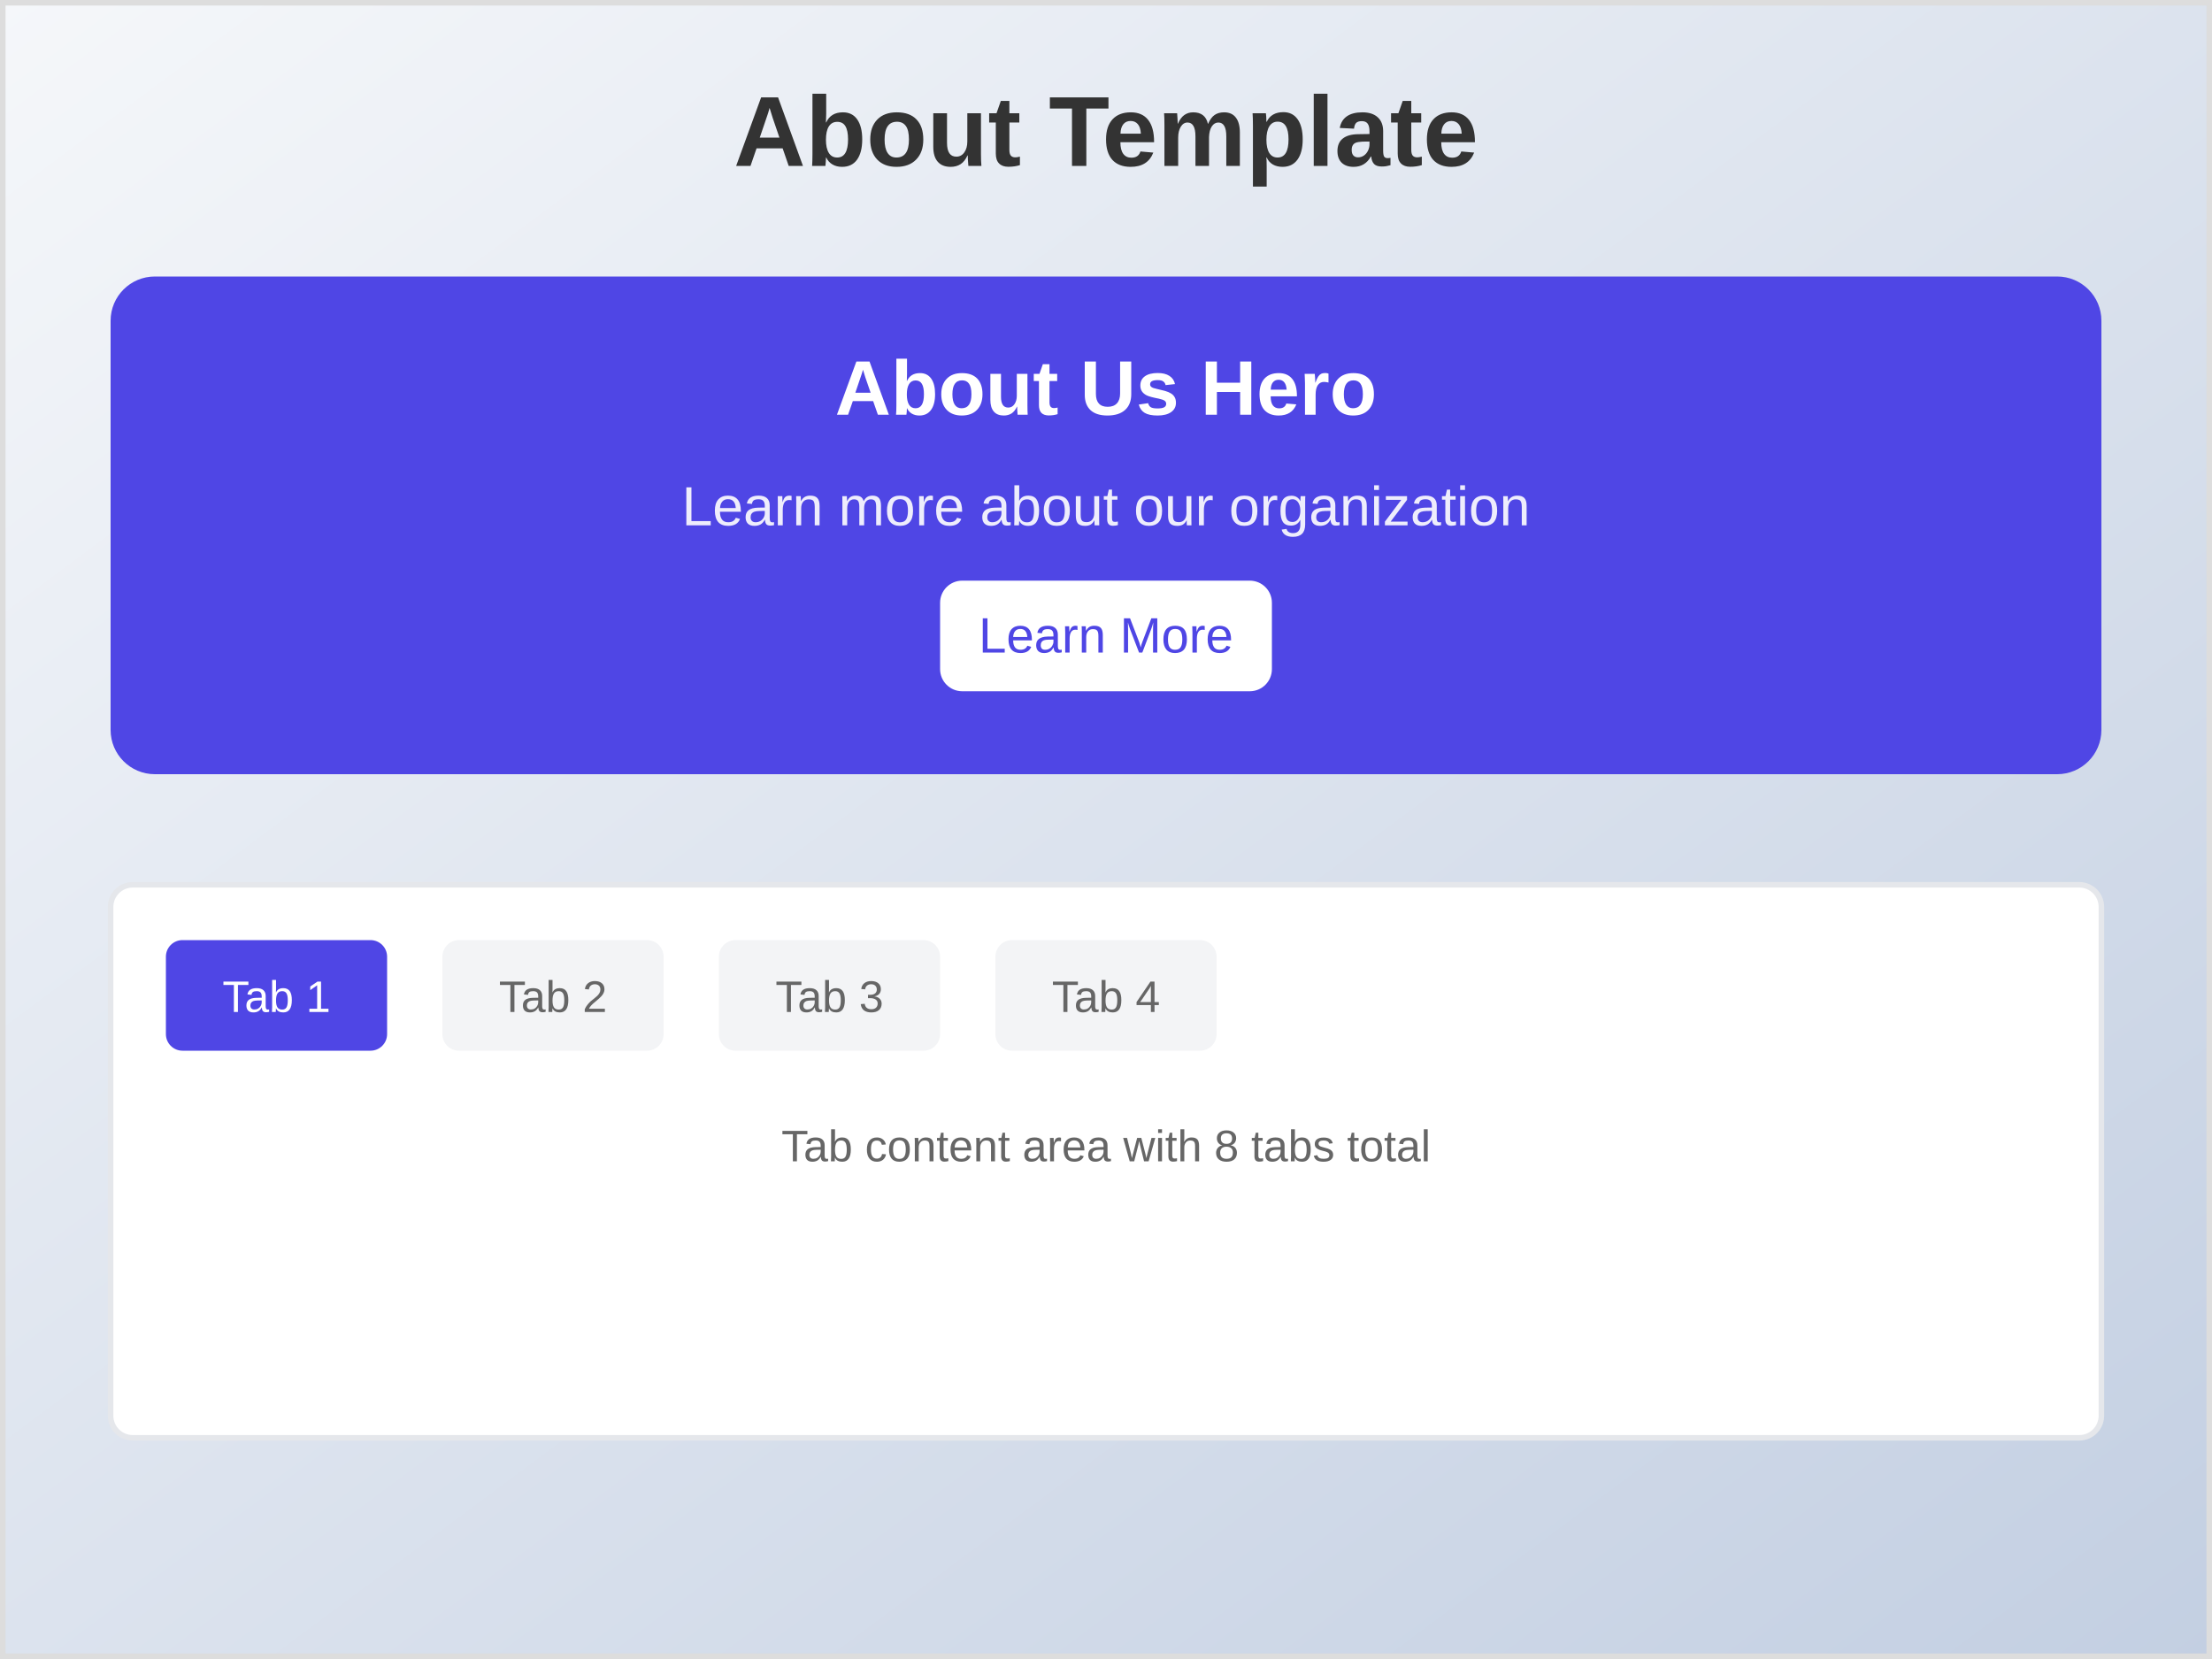
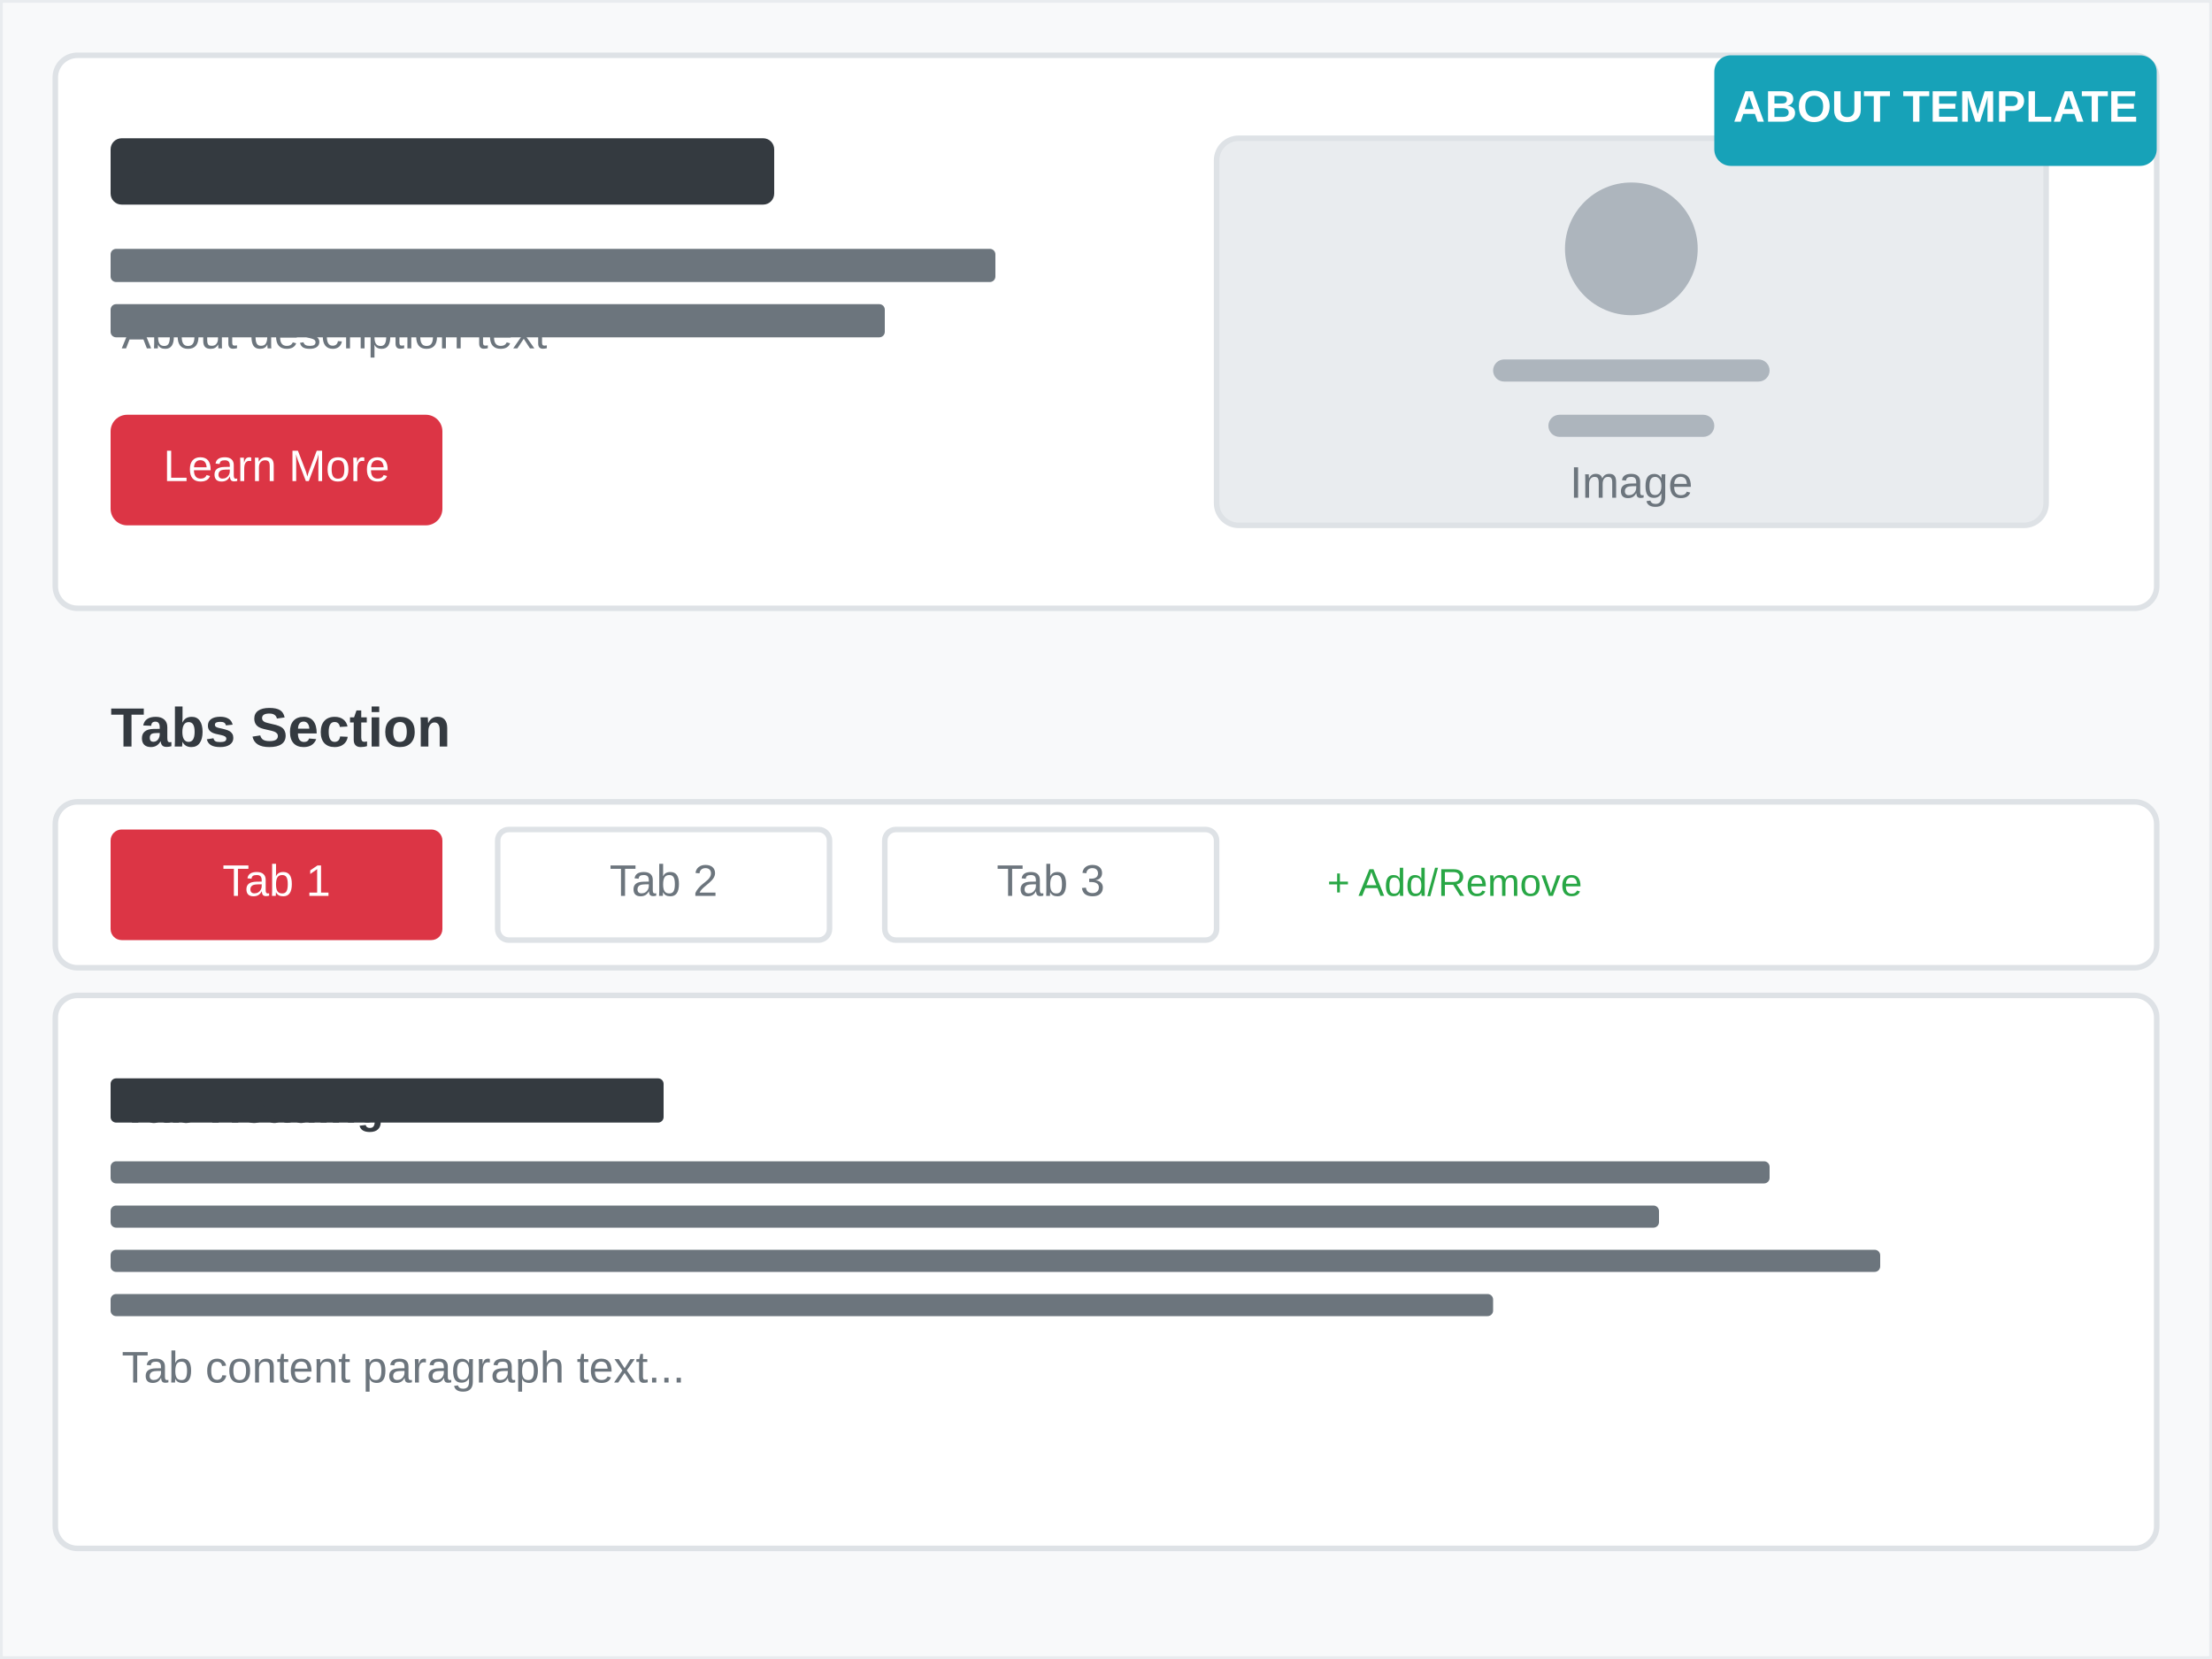
- <svg xmlns="http://www.w3.org/2000/svg" width="400" height="300">
-   <defs>
-     <linearGradient id="bg" x1="0%" y1="0%" x2="100%" y2="100%">
-       <stop offset="0%" style="stop-color:#f5f7fa;stop-opacity:1" />
-       <stop offset="100%" style="stop-color:#c3cfe2;stop-opacity:1" />
-     </linearGradient>
-   </defs>
-   <rect width="400" height="300" fill="url(#bg)" stroke="#ddd" stroke-width="2" />
-   <text x="200" y="30" text-anchor="middle" font-family="Arial" font-size="18" font-weight="bold" fill="#333">About Template</text>
-   <rect x="20" y="50" width="360" height="90" fill="#4f46e5" rx="8" />
-   <text x="200" y="75" text-anchor="middle" font-family="Arial" font-size="14" font-weight="bold" fill="white">About Us Hero</text>
-   <text x="200" y="95" text-anchor="middle" font-family="Arial" font-size="10" fill="white" opacity="0.9">Learn more about our organization</text>
-   <rect x="170" y="105" width="60" height="20" fill="white" rx="4" />
-   <text x="200" y="118" text-anchor="middle" font-family="Arial" font-size="9" fill="#4f46e5">Learn More</text>
-   <rect x="20" y="160" width="360" height="100" fill="white" stroke="#e5e7eb" rx="4" />
-   <rect x="30" y="170" width="40" height="20" fill="#4f46e5" rx="3" />
-   <text x="50" y="183" text-anchor="middle" font-family="Arial" font-size="8" fill="white">Tab 1</text>
-   <rect x="80" y="170" width="40" height="20" fill="#f3f4f6" rx="3" />
-   <text x="100" y="183" text-anchor="middle" font-family="Arial" font-size="8" fill="#666">Tab 2</text>
-   <rect x="130" y="170" width="40" height="20" fill="#f3f4f6" rx="3" />
-   <text x="150" y="183" text-anchor="middle" font-family="Arial" font-size="8" fill="#666">Tab 3</text>
-   <rect x="180" y="170" width="40" height="20" fill="#f3f4f6" rx="3" />
-   <text x="200" y="183" text-anchor="middle" font-family="Arial" font-size="8" fill="#666">Tab 4</text>
-   <text x="200" y="210" text-anchor="middle" font-family="Arial" font-size="8" fill="#666">Tab content area with 8 tabs total</text>
+ <svg xmlns="http://www.w3.org/2000/svg" width="400" height="300" viewBox="0 0 400 300">
+   <rect width="400" height="300" fill="#f8f9fa" stroke="#e9ecef" stroke-width="1" />
+   <rect x="10" y="10" width="380" height="100" fill="#ffffff" stroke="#dee2e6" stroke-width="1" rx="4" />
+   <rect x="20" y="25" width="120" height="12" fill="#343a40" rx="2" />
+   <text x="22" y="35" font-family="Arial, sans-serif" font-size="10" fill="#343a40" font-weight="bold">About Us</text>
+   <rect x="20" y="45" width="160" height="6" fill="#6c757d" rx="1" />
+   <rect x="20" y="55" width="140" height="6" fill="#6c757d" rx="1" />
+   <text x="22" y="63" font-family="Arial, sans-serif" font-size="8" fill="#6c757d">About description text</text>
+   <rect x="20" y="75" width="60" height="20" fill="#dc3545" rx="3" />
+   <text x="50" y="87" font-family="Arial, sans-serif" font-size="8" fill="white" text-anchor="middle">Learn More</text>
+   <rect x="220" y="25" width="150" height="70" fill="#e9ecef" stroke="#dee2e6" stroke-width="1" rx="4" />
+   <circle cx="295" cy="45" r="12" fill="#adb5bd" />
+   <rect x="270" y="65" width="50" height="4" fill="#adb5bd" rx="2" />
+   <rect x="280" y="75" width="30" height="4" fill="#adb5bd" rx="2" />
+   <text x="295" y="90" font-family="Arial, sans-serif" font-size="8" fill="#6c757d" text-anchor="middle">Image</text>
+   <text x="20" y="135" font-family="Arial, sans-serif" font-size="10" fill="#343a40" font-weight="bold">Tabs Section</text>
+   <rect x="10" y="145" width="380" height="30" fill="#ffffff" stroke="#dee2e6" stroke-width="1" rx="4" />
+   <rect x="20" y="150" width="60" height="20" fill="#dc3545" rx="2" />
+   <text x="50" y="162" font-family="Arial, sans-serif" font-size="8" fill="white" text-anchor="middle">Tab 1</text>
+   <rect x="90" y="150" width="60" height="20" fill="transparent" stroke="#dee2e6" stroke-width="1" rx="2" />
+   <text x="120" y="162" font-family="Arial, sans-serif" font-size="8" fill="#6c757d" text-anchor="middle">Tab 2</text>
+   <rect x="160" y="150" width="60" height="20" fill="transparent" stroke="#dee2e6" stroke-width="1" rx="2" />
+   <text x="190" y="162" font-family="Arial, sans-serif" font-size="8" fill="#6c757d" text-anchor="middle">Tab 3</text>
+   <text x="240" y="162" font-family="Arial, sans-serif" font-size="7" fill="#28a745">+ Add/Remove</text>
+   <rect x="10" y="180" width="380" height="100" fill="#ffffff" stroke="#dee2e6" stroke-width="1" rx="4" />
+   <rect x="20" y="195" width="100" height="8" fill="#343a40" rx="1" />
+   <text x="22" y="203" font-family="Arial, sans-serif" font-size="8" fill="#343a40" font-weight="bold">Tab Heading</text>
+   <rect x="20" y="210" width="300" height="4" fill="#6c757d" rx="1" />
+   <rect x="20" y="218" width="280" height="4" fill="#6c757d" rx="1" />
+   <rect x="20" y="226" width="320" height="4" fill="#6c757d" rx="1" />
+   <rect x="20" y="234" width="250" height="4" fill="#6c757d" rx="1" />
+   <text x="22" y="250" font-family="Arial, sans-serif" font-size="8" fill="#6c757d">Tab content paragraph text...</text>
+   <rect x="310" y="10" width="80" height="20" fill="#17a2b8" rx="3" />
+   <text x="350" y="22" font-family="Arial, sans-serif" font-size="8" fill="white" text-anchor="middle" font-weight="bold">ABOUT TEMPLATE</text>
</svg>
